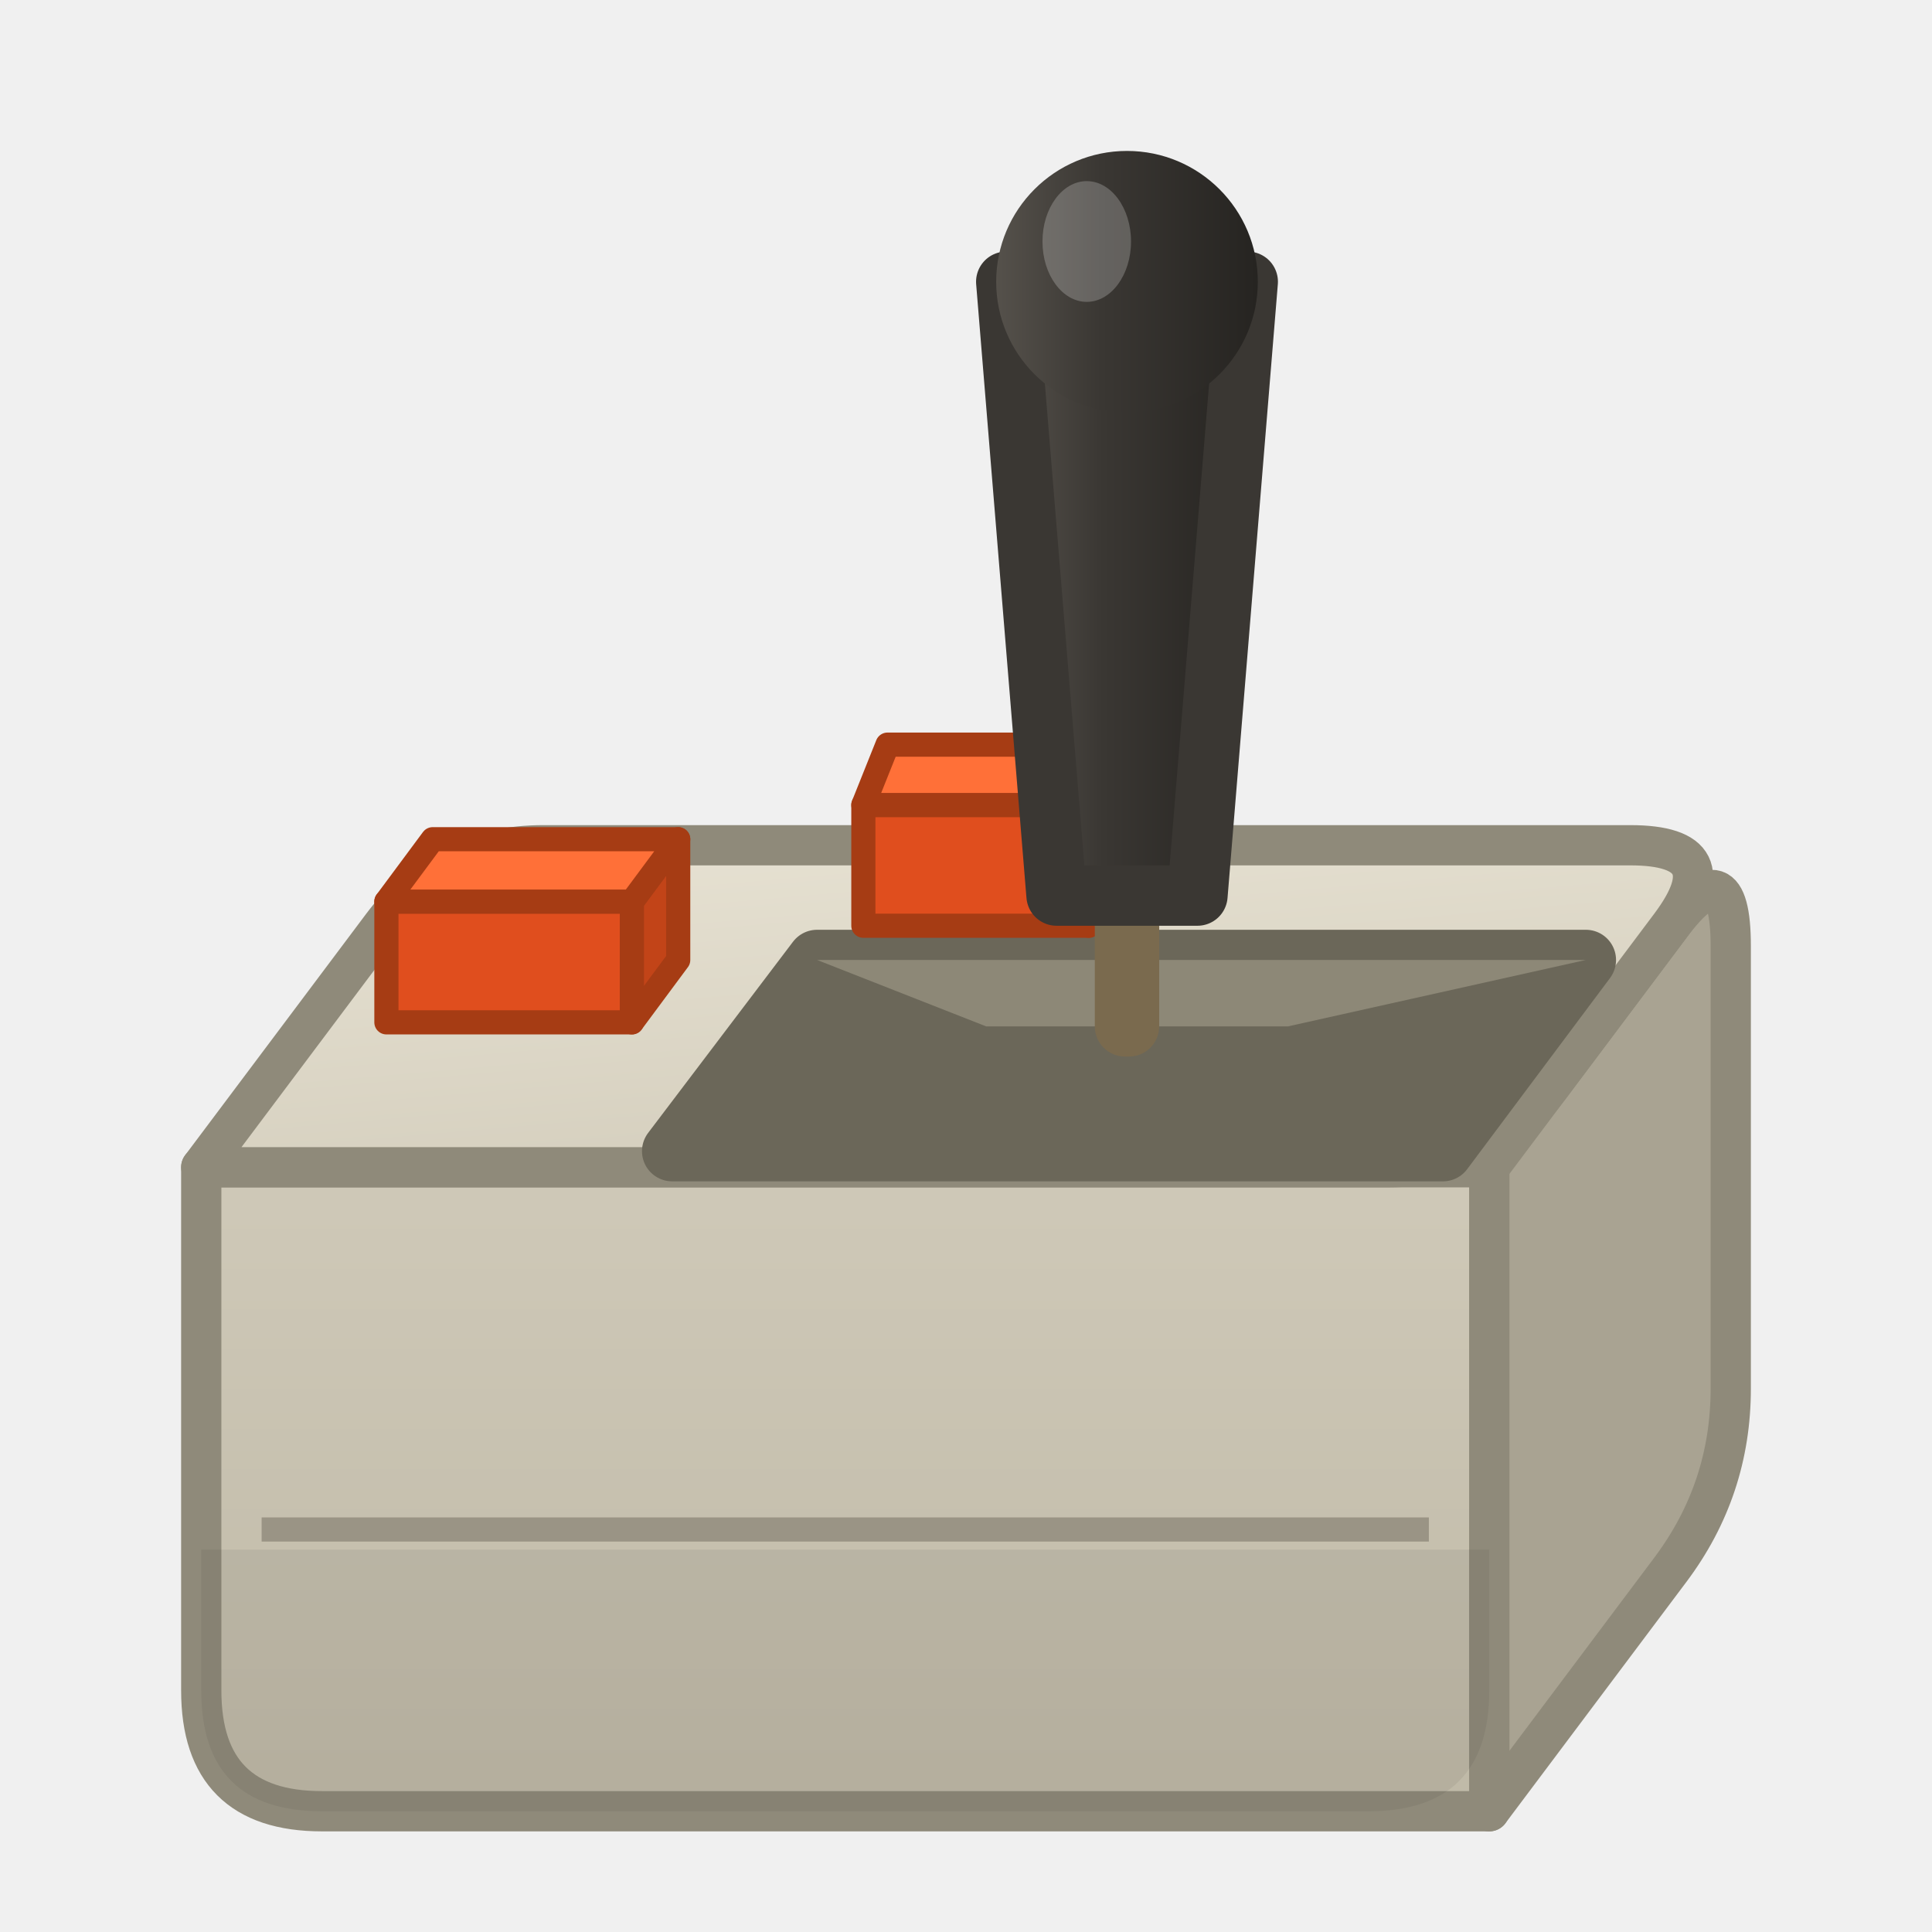
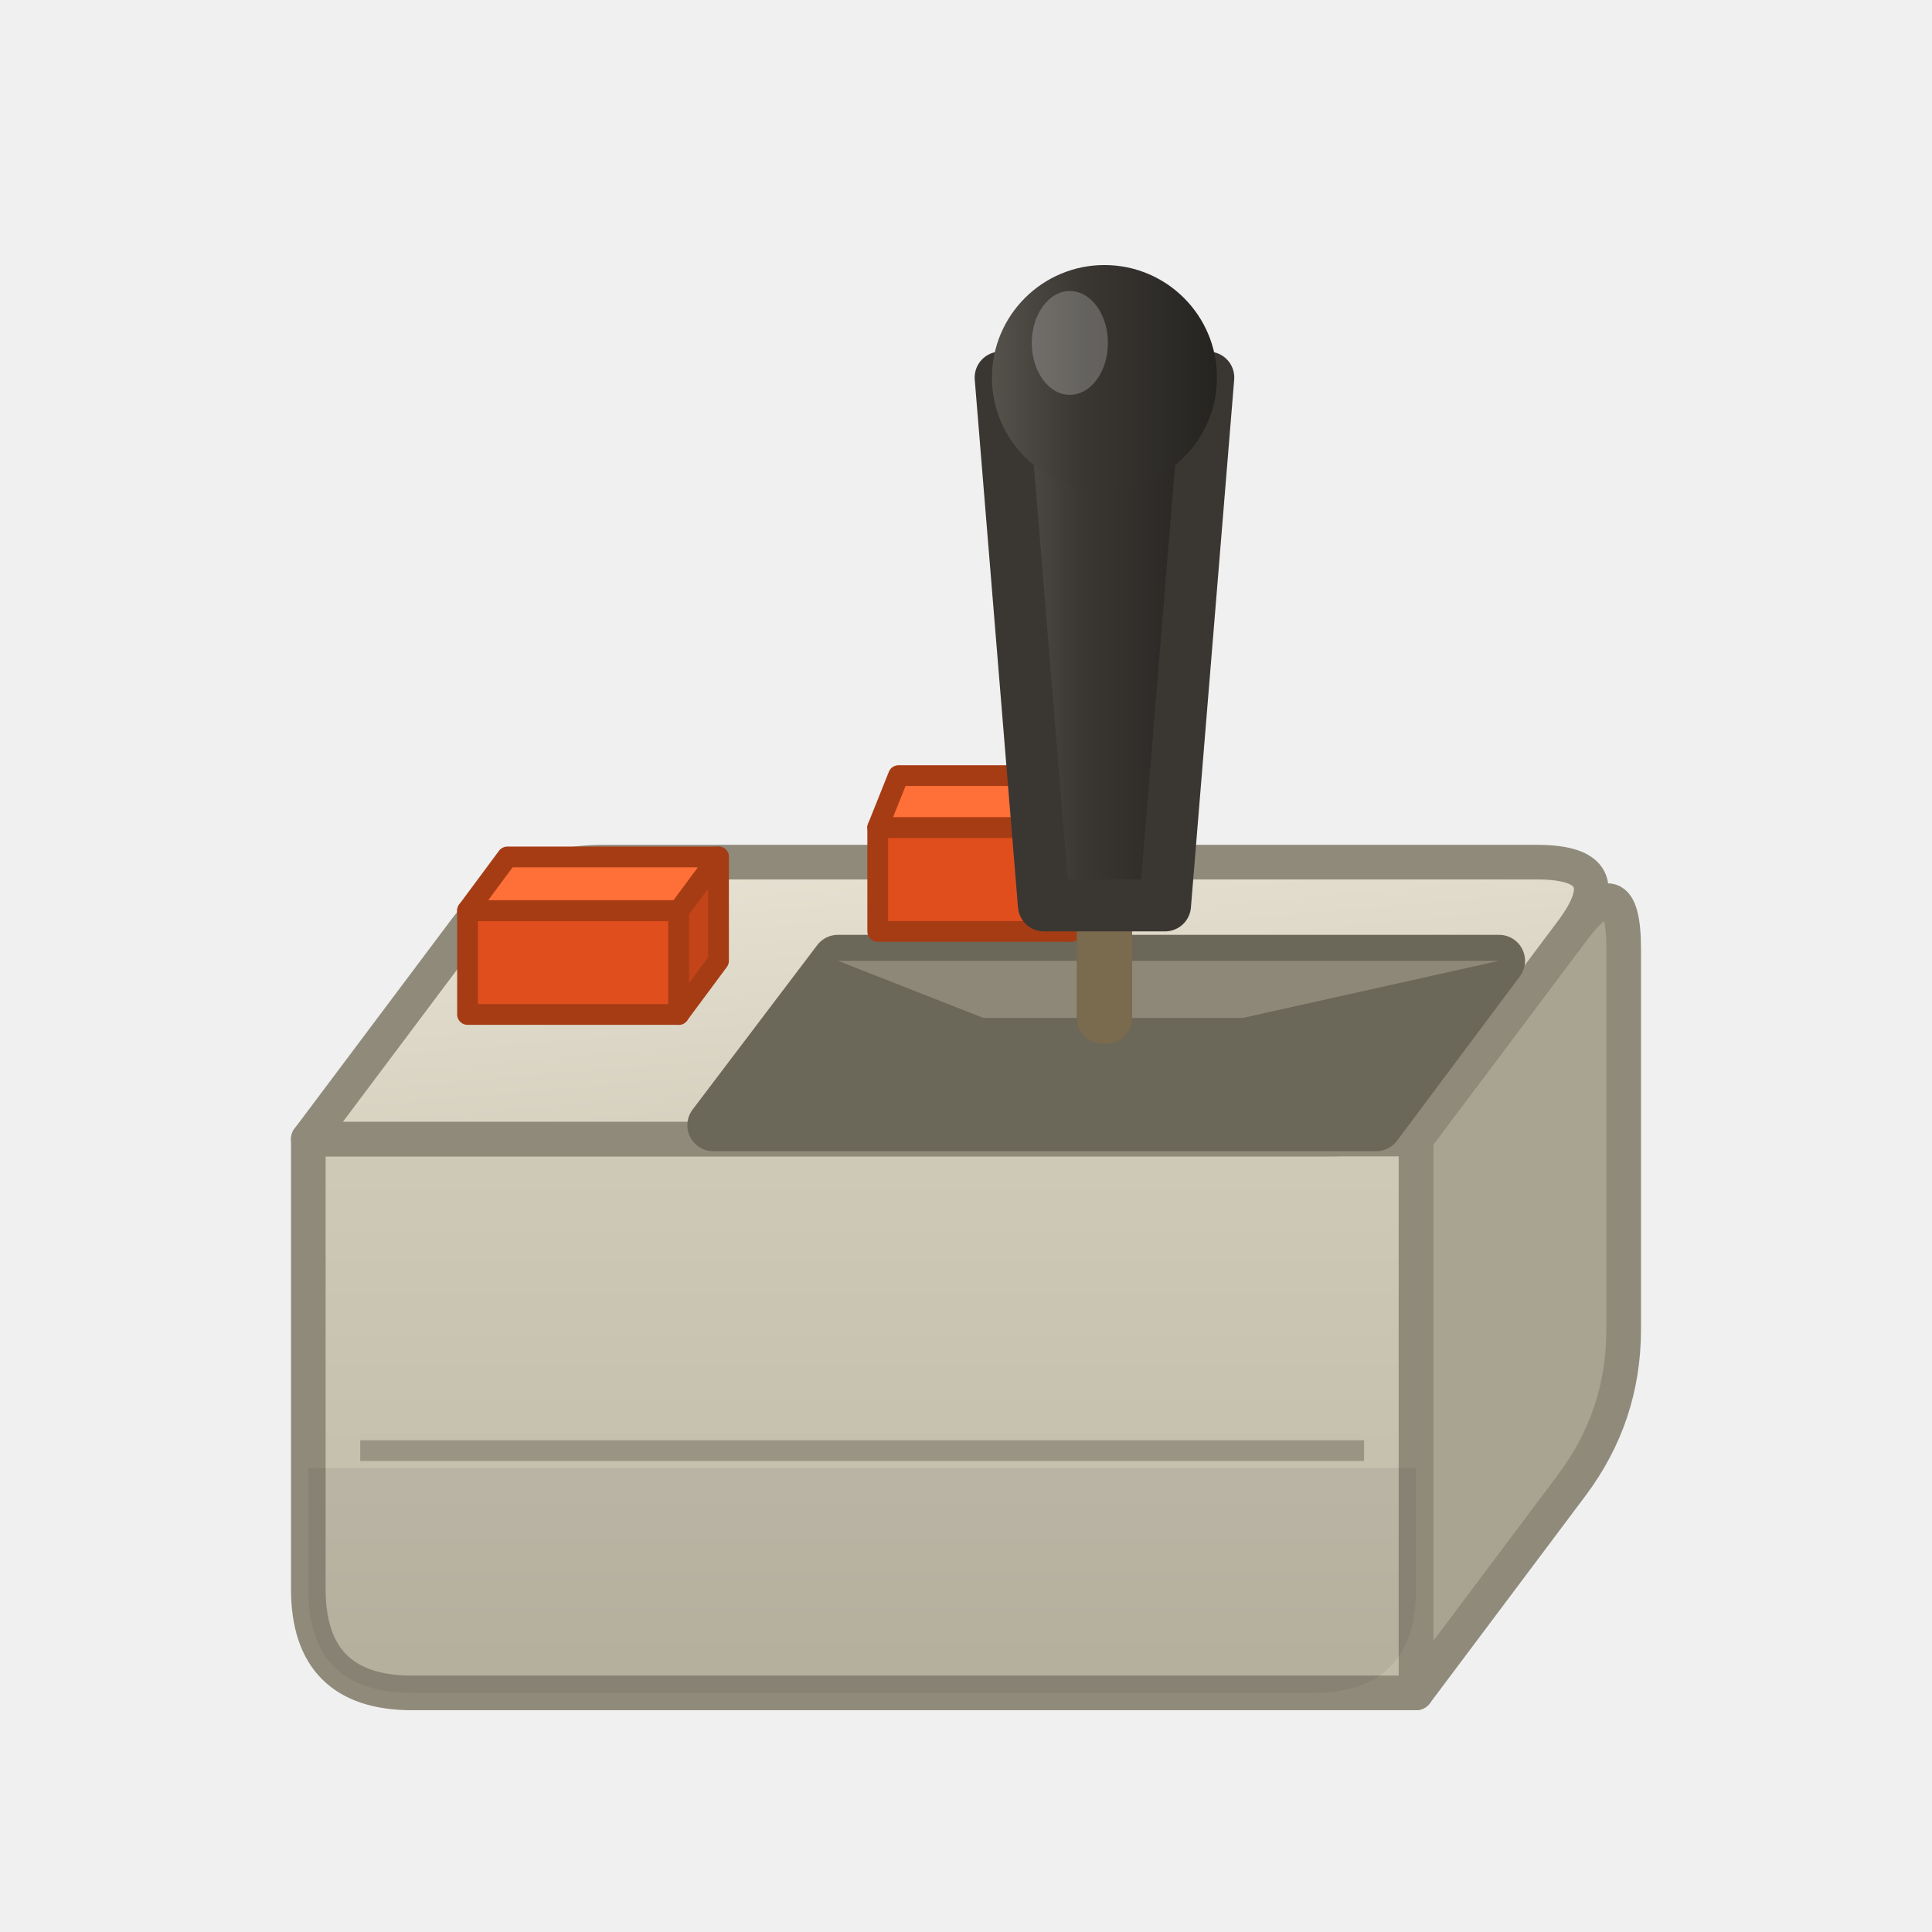
<svg xmlns="http://www.w3.org/2000/svg" viewBox="0 0 96 96" width="96" height="96">
  <defs>
    <linearGradient id="jTop" x1="0" y1="0" x2="0.4" y2="1">
      <stop offset="0" stop-color="#E8E3D4" />
      <stop offset="1" stop-color="#D5CFBE" />
    </linearGradient>
    <linearGradient id="jFront" x1="0" y1="0" x2="0" y2="1">
      <stop offset="0" stop-color="#CFC9B8" />
      <stop offset="1" stop-color="#BFB9A7" />
    </linearGradient>
    <linearGradient id="jStick" x1="0" y1="0" x2="1" y2="0">
      <stop offset="0" stop-color="#55514B" />
      <stop offset="0.4" stop-color="#3A3733" />
      <stop offset="1" stop-color="#262421" />
    </linearGradient>
  </defs>
-   <path d="M 74,58 L 83,46 Q 86,42 86,47 L 86,69 Q 86,74 83,78 L 74,90 Z" fill="#A9A392" stroke="#8F8A7A" stroke-width="2" stroke-linejoin="round" />
-   <path d="M 10,58 L 74,58 L 74,90 L 16,90 Q 10,90 10,84 Z" fill="url(#jFront)" stroke="#8F8A7A" stroke-width="2" stroke-linejoin="round" />
-   <line x1="13" y1="76" x2="71" y2="76" stroke="#8F8A7A" stroke-width="1.2" opacity="0.8" />
-   <path d="M 10,77 h 64 v 7 q 0,6 -6,6 H 16 q -6,0 -6,-6 Z" fill="#000000" opacity="0.06" />
-   <path d="M 13,54 L 19,46 Q 22,42 27,42 L 81,42 Q 86,42 83,46 L 77,54 Q 74,58 69,58 L 10,58 Z" fill="url(#jTop)" stroke="#8F8A7A" stroke-width="2" stroke-linejoin="round" />
-   <polygon points="33.4,57.2 71.7,57.2 78.8,47.7 40.6,47.7" fill="#6B6759" stroke="#6B6759" stroke-width="3" stroke-linejoin="round" />
-   <polygon points="40.6,47.7 78.8,47.7 64,51 49,51" fill="#8D8877" />
-   <polygon points="42.9,40 54.1,40 54.1,46 42.9,46" fill="#E04E1E" stroke="#A63C14" stroke-width="1.2" stroke-linejoin="round" />
-   <polygon points="54.1,40 56.3,37 56.3,43 54.1,46" fill="#C24418" stroke="#A63C14" stroke-width="1.2" stroke-linejoin="round" />
-   <polygon points="44.1,37 56.3,37 54.1,40 42.9,40" fill="#FF7038" stroke="#A63C14" stroke-width="1.2" stroke-linejoin="round" />
-   <polygon points="19.2,44.8 31.4,44.8 31.4,50.8 19.2,50.8" fill="#E04E1E" stroke="#A63C14" stroke-width="1.2" stroke-linejoin="round" />
-   <polygon points="31.4,44.8 33.7,41.7 33.7,47.7 31.4,50.8" fill="#C24418" stroke="#A63C14" stroke-width="1.2" stroke-linejoin="round" />
-   <polygon points="21.5,41.7 33.7,41.7 31.4,44.8 19.2,44.8" fill="#FF7038" stroke="#A63C14" stroke-width="1.2" stroke-linejoin="round" />
-   <rect x="54.4" y="42.5" width="3.2" height="10" rx="1.5" fill="#7A6A4E" />
-   <polygon points="52.5,44.5 59.5,44.5 62,14 50,14" fill="url(#jStick)" stroke="#3A3733" stroke-width="3" stroke-linejoin="round" />
-   <circle cx="56" cy="14" r="6.5" fill="url(#jStick)" />
-   <ellipse cx="54" cy="12" rx="2.2" ry="3" fill="#FFFFFF" opacity="0.22" />
+   <g transform="translate(48,48) scale(0.86) translate(-48,-48)">
+     <path d="M 74,58 L 83,46 Q 86,42 86,47 L 86,69 Q 86,74 83,78 L 74,90 Z" fill="#A9A392" stroke="#8F8A7A" stroke-width="2" stroke-linejoin="round" />
+     <path d="M 10,58 L 74,58 L 74,90 L 16,90 Q 10,90 10,84 Z" fill="url(#jFront)" stroke="#8F8A7A" stroke-width="2" stroke-linejoin="round" />
+     <line x1="13" y1="76" x2="71" y2="76" stroke="#8F8A7A" stroke-width="1.2" opacity="0.8" />
+     <path d="M 10,77 h 64 v 7 q 0,6 -6,6 H 16 q -6,0 -6,-6 Z" fill="#000000" opacity="0.06" />
+     <path d="M 13,54 L 19,46 Q 22,42 27,42 L 81,42 Q 86,42 83,46 L 77,54 Q 74,58 69,58 L 10,58 Z" fill="url(#jTop)" stroke="#8F8A7A" stroke-width="2" stroke-linejoin="round" />
+     <polygon points="33.4,57.2 71.7,57.2 78.8,47.7 40.6,47.7" fill="#6B6759" stroke="#6B6759" stroke-width="3" stroke-linejoin="round" />
+     <polygon points="40.6,47.7 78.8,47.7 64,51 49,51" fill="#8D8877" />
+     <polygon points="42.9,40 54.1,40 54.1,46 42.9,46" fill="#E04E1E" stroke="#A63C14" stroke-width="1.2" stroke-linejoin="round" />
+     <polygon points="54.1,40 56.3,37 56.3,43 54.1,46" fill="#C24418" stroke="#A63C14" stroke-width="1.2" stroke-linejoin="round" />
+     <polygon points="44.1,37 56.3,37 54.1,40 42.9,40" fill="#FF7038" stroke="#A63C14" stroke-width="1.2" stroke-linejoin="round" />
+     <polygon points="19.2,44.8 31.4,44.8 31.4,50.8 19.2,50.8" fill="#E04E1E" stroke="#A63C14" stroke-width="1.2" stroke-linejoin="round" />
+     <polygon points="31.4,44.8 33.7,41.7 33.7,47.7 31.4,50.8" fill="#C24418" stroke="#A63C14" stroke-width="1.2" stroke-linejoin="round" />
+     <polygon points="21.5,41.7 33.7,41.7 31.4,44.8 19.2,44.8" fill="#FF7038" stroke="#A63C14" stroke-width="1.2" stroke-linejoin="round" />
+     <rect x="54.4" y="42.5" width="3.2" height="10" rx="1.5" fill="#7A6A4E" />
+     <polygon points="52.5,44.5 59.5,44.5 62,14 50,14" fill="url(#jStick)" stroke="#3A3733" stroke-width="3" stroke-linejoin="round" />
+     <circle cx="56" cy="14" r="6.5" fill="url(#jStick)" />
+     <ellipse cx="54" cy="12" rx="2.2" ry="3" fill="#FFFFFF" opacity="0.22" />
+   </g>
</svg>
